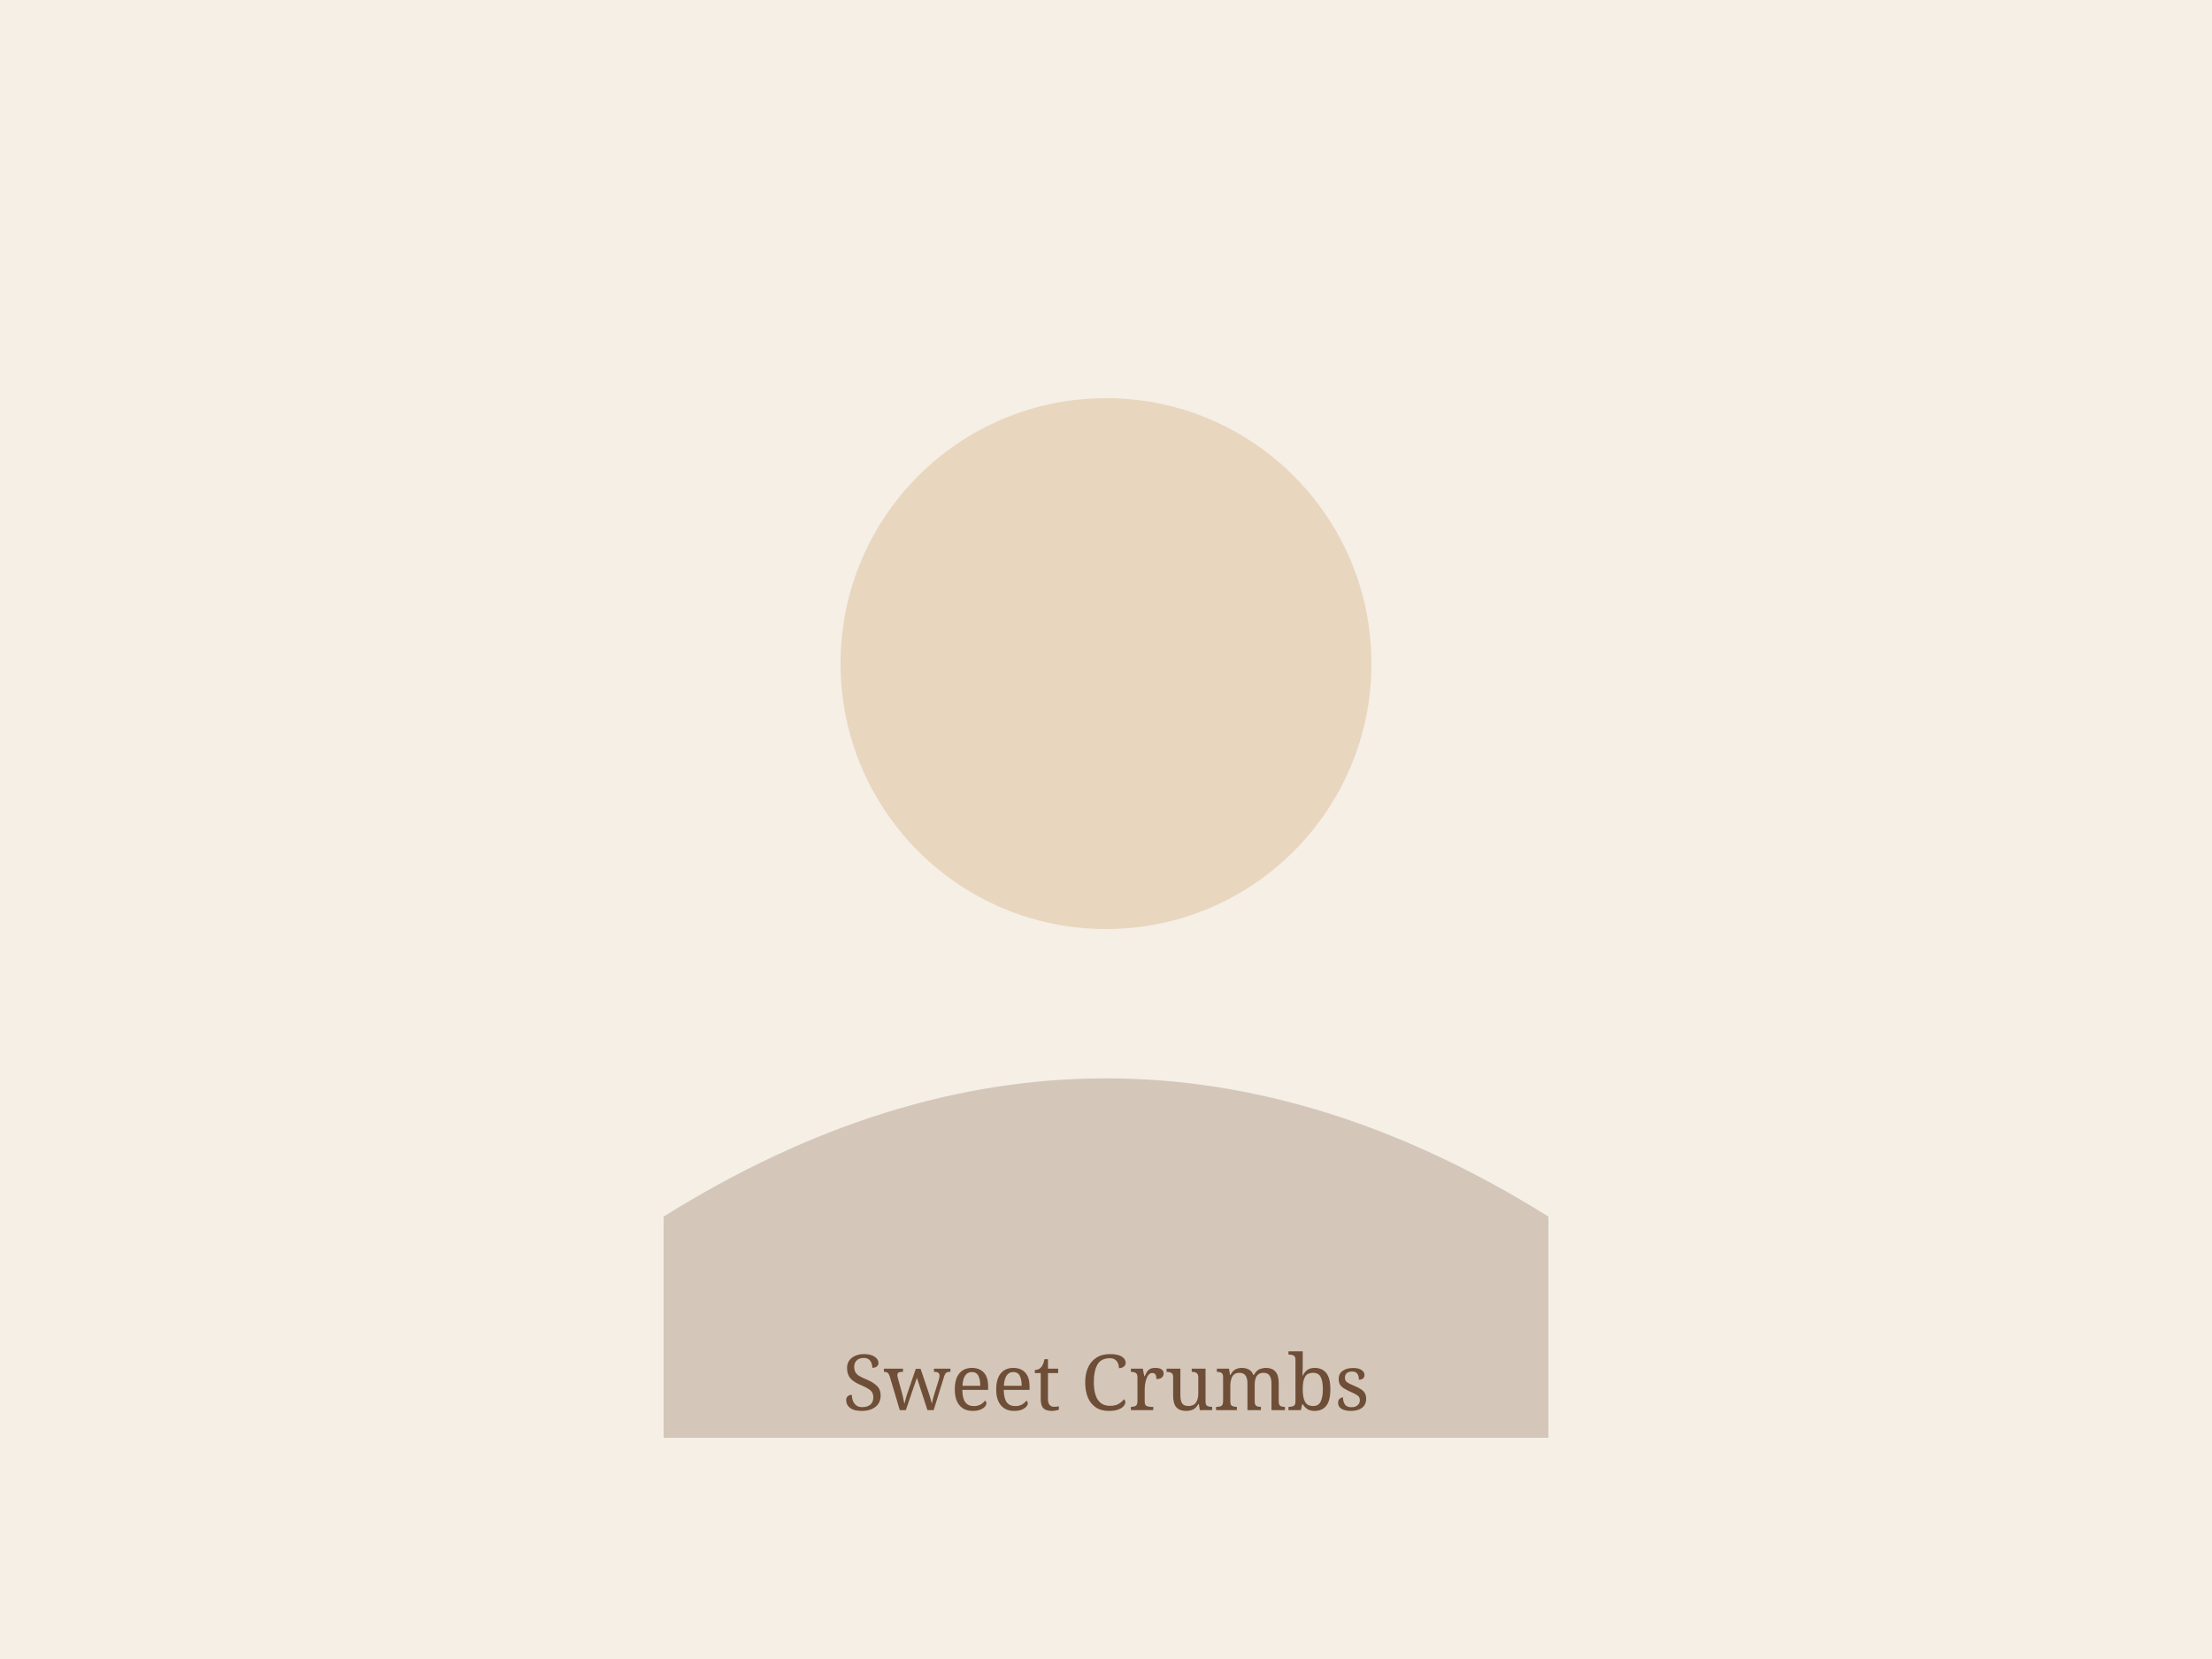
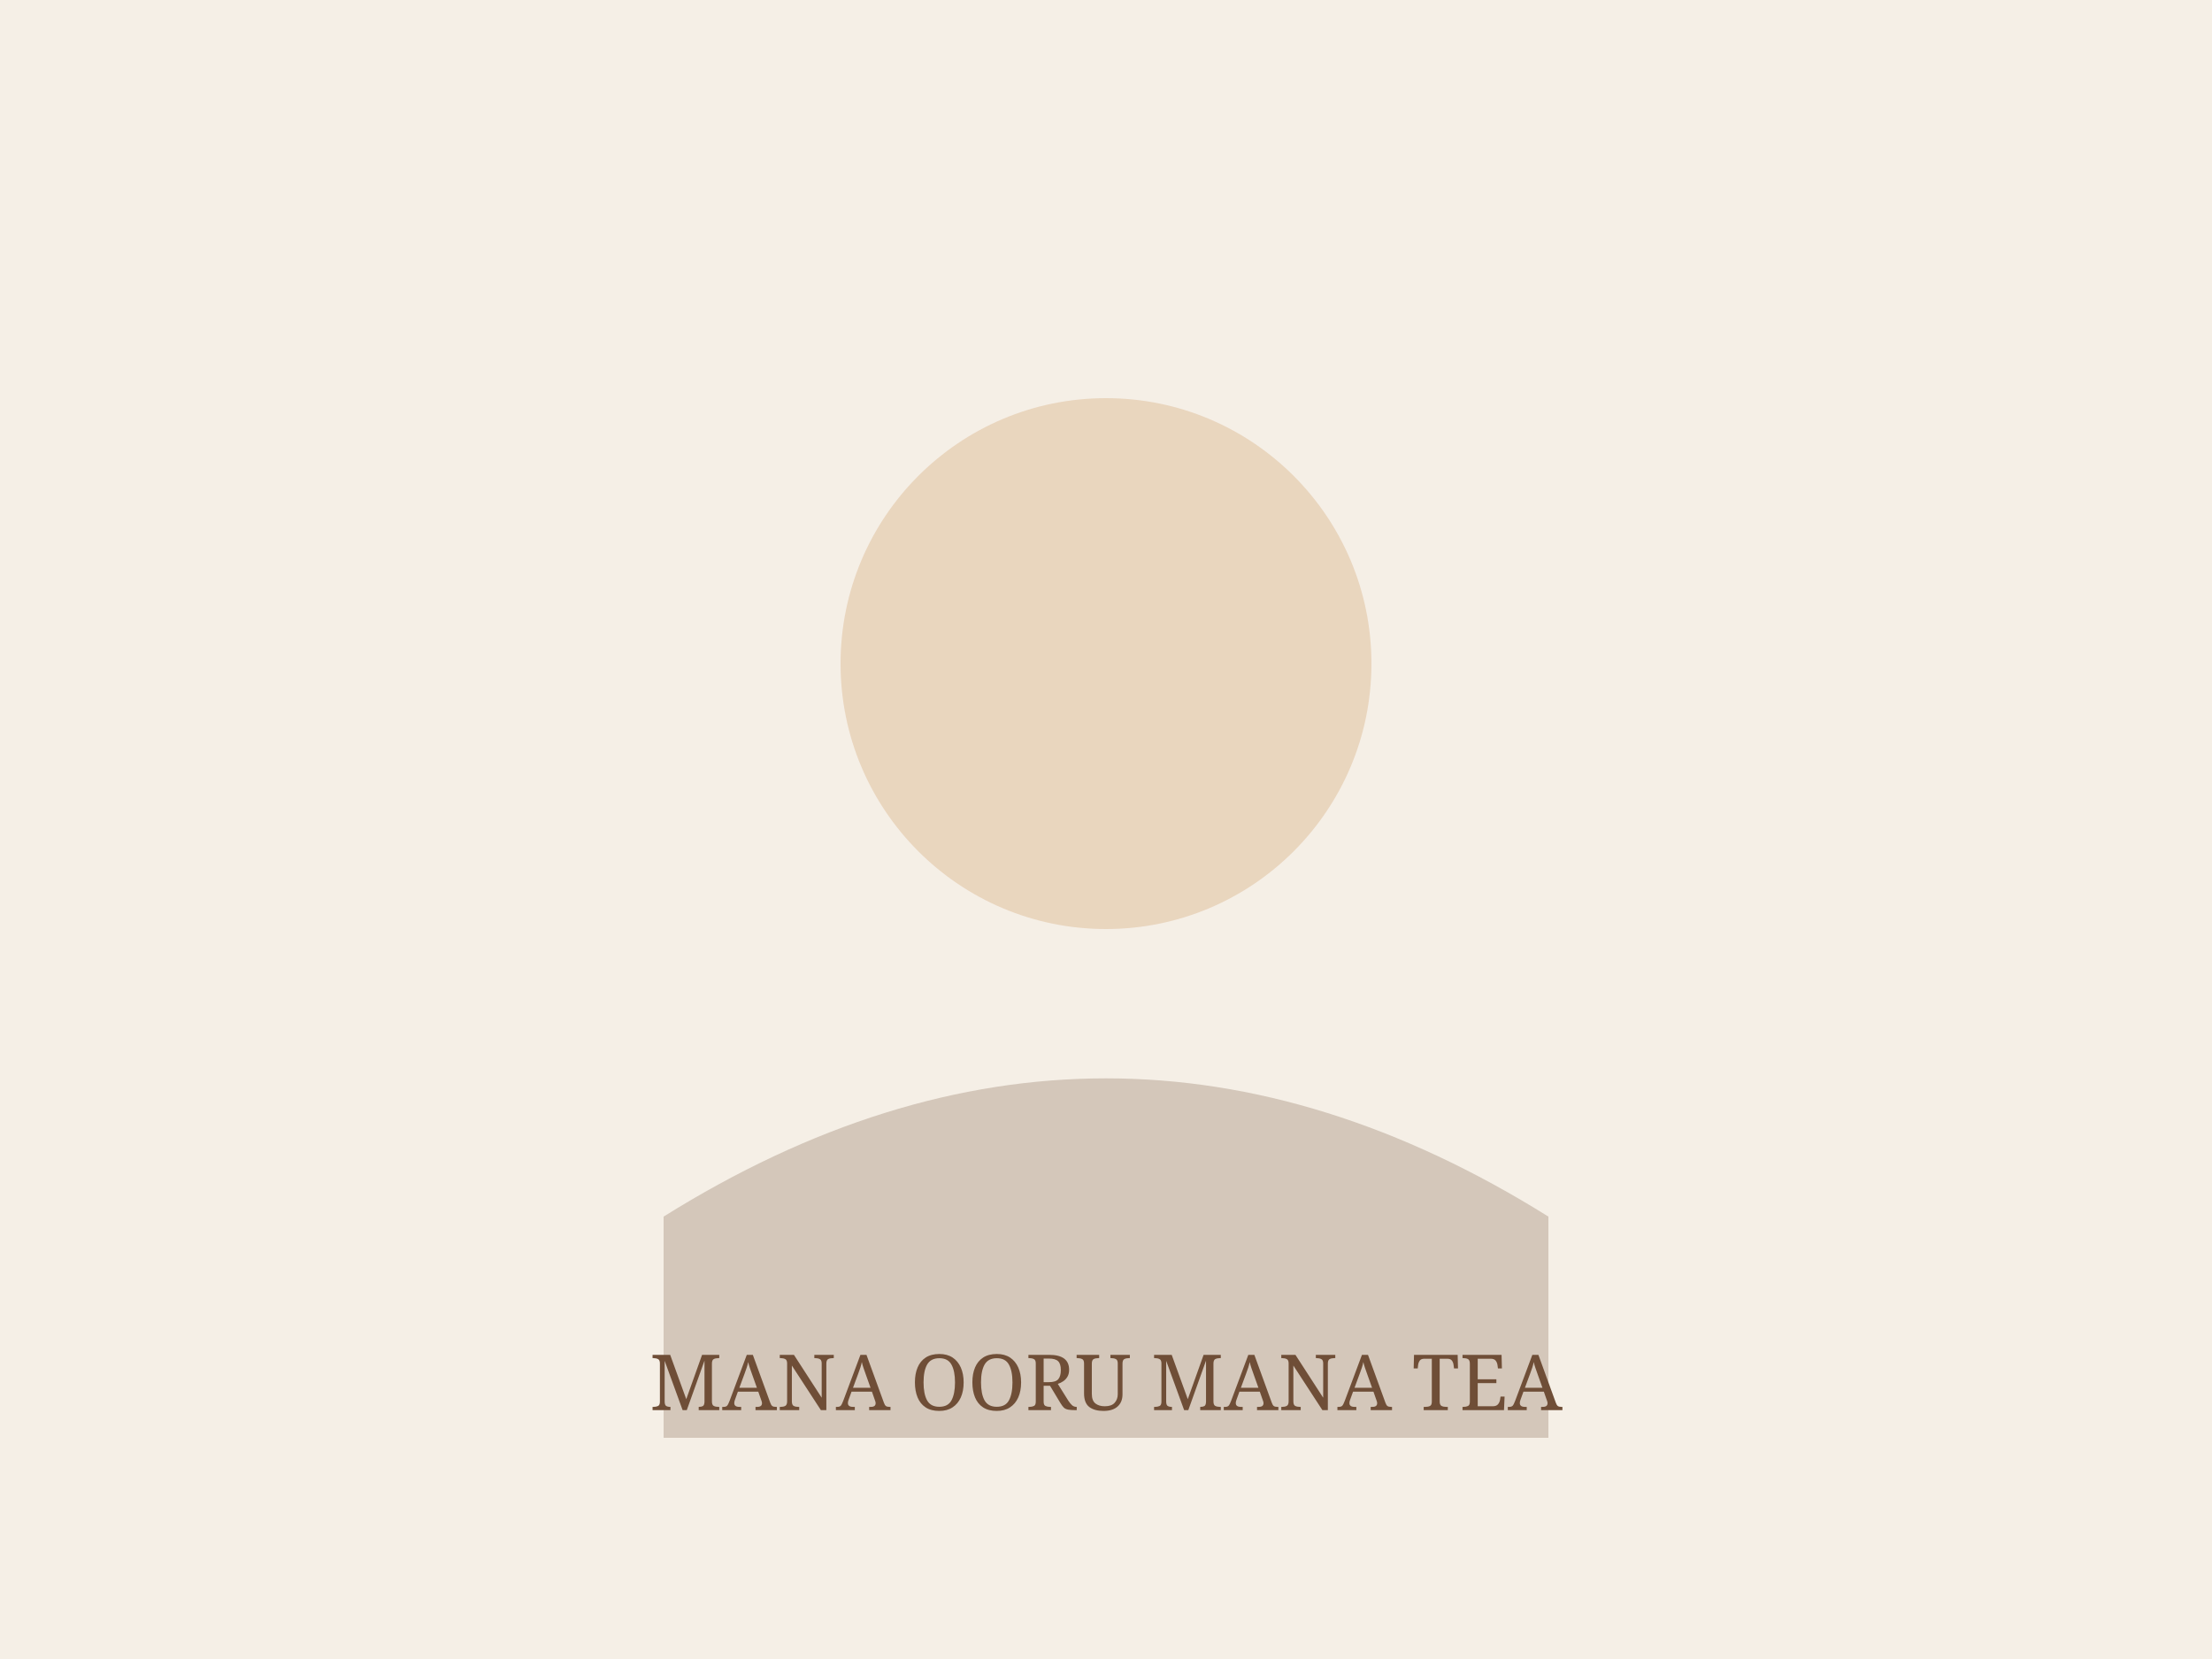
<svg xmlns="http://www.w3.org/2000/svg" viewBox="0 0 400 300" role="img" aria-label="Product placeholder">
  <rect width="400" height="300" fill="#F5EFE6" />
  <circle cx="200" cy="120" r="48" fill="#D4A574" opacity="0.35" />
  <path d="M120 220 Q200 170 280 220 L280 260 L120 260 Z" fill="#6F4E37" opacity="0.25" />
-   <text x="200" y="255" text-anchor="middle" font-family="Georgia, serif" font-size="14" fill="#6F4E37">Sweet Crumbs</text>
+   <text x="200" y="255" text-anchor="middle" font-family="Georgia, serif" font-size="14" fill="#6F4E37">MANA OORU MANA TEA</text>
</svg>
